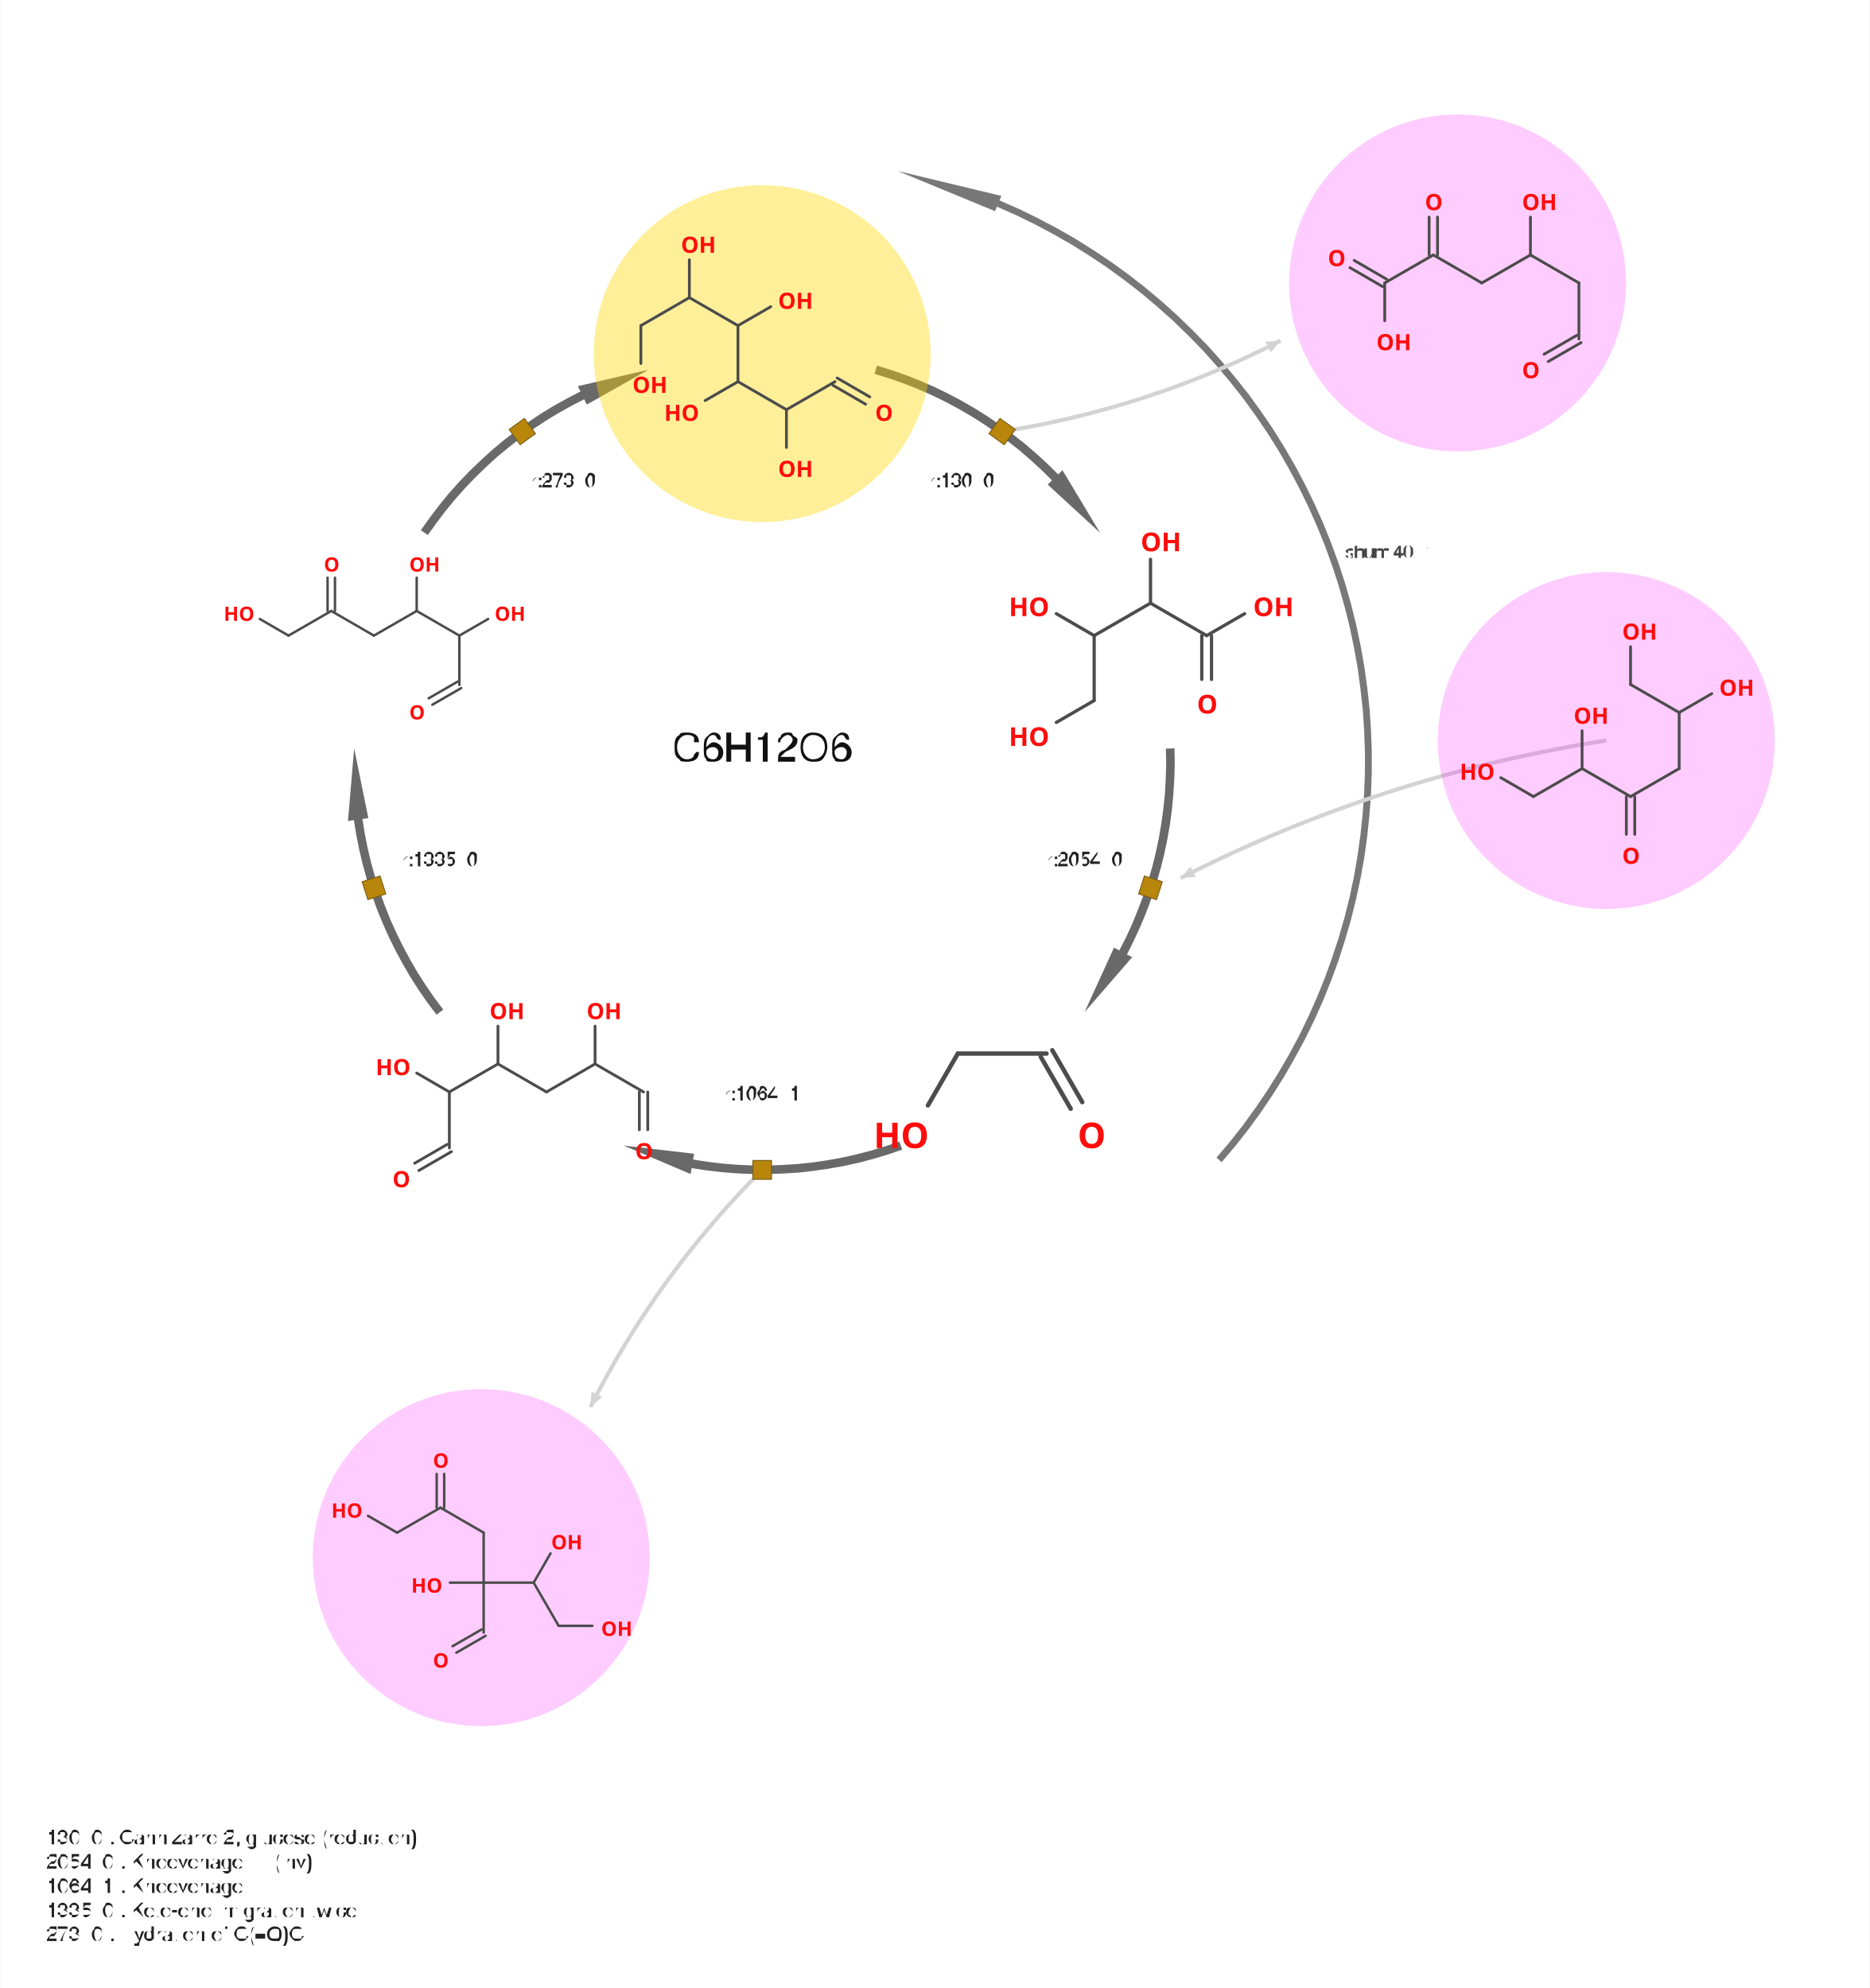
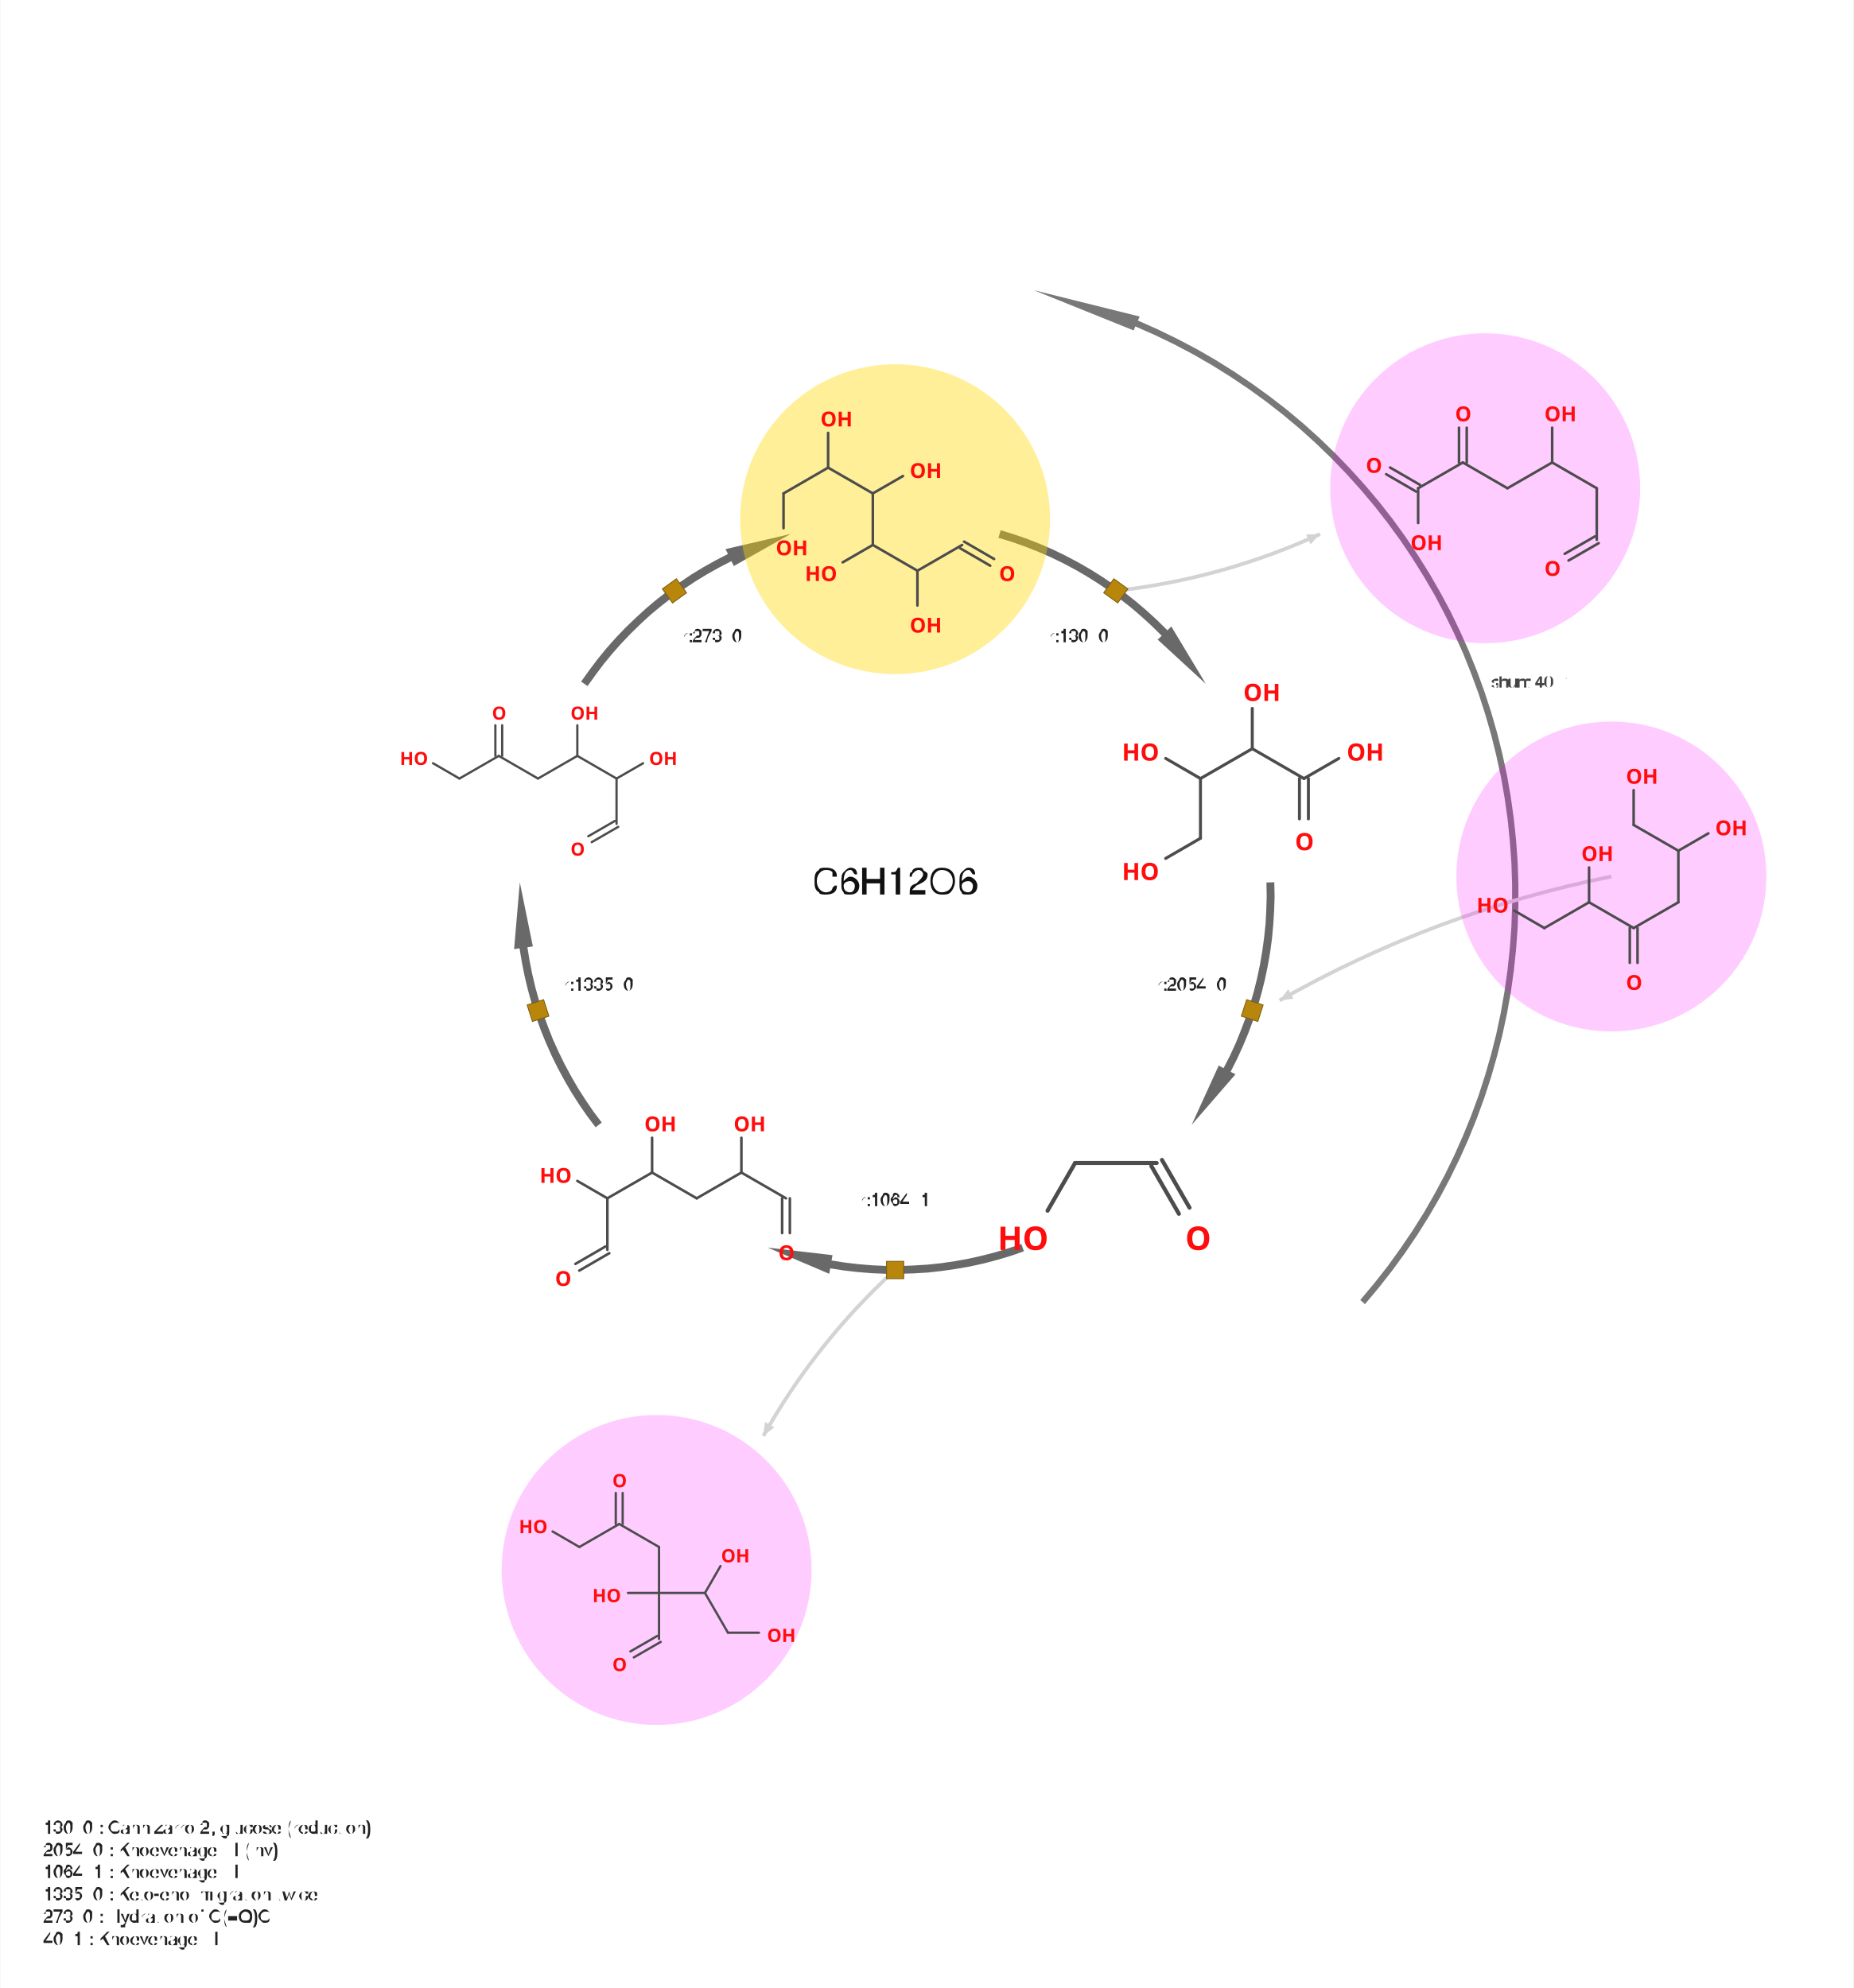
- <svg xmlns="http://www.w3.org/2000/svg" width="1100" height="1170" viewBox="0 0 1100.00 1170.36">
+ <svg xmlns="http://www.w3.org/2000/svg" width="1100" height="1180" viewBox="0 0 1100.00 1180.49">
  <rect width="100%" height="100%" fill="white" />
-   <g transform="scale(91.6613) translate(4.8923,4.8923)">
+   <g transform="scale(85.0428) translate(6.2462,6.2462)">
    <path d="M0.737,-2.544 L0.83,-2.515 L0.923,-2.483 L1.014,-2.447 L1.104,-2.408 L1.192,-2.365 L1.279,-2.319 L1.364,-2.27 L1.447,-2.218 L1.528,-2.163 L1.607,-2.105 L1.684,-2.044 L1.759,-1.98 L1.831,-1.914 L1.901,-1.845 L1.928,-1.872 L2.169,-1.471 L1.833,-1.78 L1.861,-1.807 L1.793,-1.874 L1.722,-1.939 L1.649,-2.002 L1.574,-2.061 L1.497,-2.118 L1.417,-2.172 L1.336,-2.223 L1.253,-2.271 L1.168,-2.316 L1.081,-2.358 L0.993,-2.396 L0.904,-2.431 L0.813,-2.463 L0.721,-2.491 Z" fill="#696969" opacity="1.0" stroke="none" stroke-width="0" />
    <path d="M2.647,-0.086 L2.649,0.013 L2.646,0.111 L2.64,0.208 L2.631,0.306 L2.618,0.403 L2.601,0.5 L2.581,0.596 L2.557,0.691 L2.53,0.785 L2.499,0.878 L2.465,0.97 L2.427,1.061 L2.386,1.15 L2.342,1.238 L2.376,1.255 L2.07,1.608 L2.259,1.194 L2.293,1.212 L2.337,1.126 L2.377,1.039 L2.413,0.95 L2.447,0.86 L2.477,0.769 L2.504,0.677 L2.527,0.584 L2.547,0.489 L2.563,0.395 L2.576,0.3 L2.586,0.204 L2.591,0.108 L2.594,0.012 L2.592,-0.084 Z" fill="#696969" opacity="1.0" stroke="none" stroke-width="0" />
    <path d="M0.899,2.491 L0.807,2.523 L0.713,2.551 L0.618,2.576 L0.522,2.597 L0.425,2.614 L0.328,2.628 L0.231,2.639 L0.133,2.645 L0.035,2.648 L-0.063,2.648 L-0.161,2.644 L-0.259,2.636 L-0.356,2.625 L-0.453,2.61 L-0.46,2.648 L-0.89,2.465 L-0.437,2.518 L-0.444,2.555 L-0.349,2.57 L-0.254,2.581 L-0.158,2.589 L-0.062,2.593 L0.034,2.594 L0.13,2.59 L0.226,2.584 L0.322,2.574 L0.417,2.56 L0.511,2.543 L0.605,2.522 L0.698,2.498 L0.79,2.47 L0.881,2.44 Z" fill="#696969" opacity="1.0" stroke="none" stroke-width="0" />
    <path d="M-2.091,1.625 L-2.15,1.547 L-2.206,1.466 L-2.259,1.383 L-2.308,1.299 L-2.355,1.212 L-2.398,1.125 L-2.438,1.035 L-2.475,0.944 L-2.508,0.852 L-2.538,0.758 L-2.564,0.664 L-2.587,0.568 L-2.606,0.472 L-2.622,0.375 L-2.66,0.381 L-2.62,-0.085 L-2.529,0.362 L-2.567,0.368 L-2.552,0.462 L-2.533,0.557 L-2.511,0.65 L-2.485,0.743 L-2.456,0.834 L-2.423,0.924 L-2.388,1.013 L-2.348,1.101 L-2.306,1.187 L-2.26,1.272 L-2.212,1.355 L-2.16,1.436 L-2.106,1.515 L-2.048,1.592 Z" fill="#696969" opacity="1.0" stroke="none" stroke-width="0" />
    <path d="M-2.192,-1.487 L-2.135,-1.567 L-2.076,-1.645 L-2.014,-1.721 L-1.949,-1.794 L-1.881,-1.865 L-1.81,-1.933 L-1.738,-1.999 L-1.663,-2.062 L-1.585,-2.122 L-1.505,-2.179 L-1.424,-2.234 L-1.34,-2.285 L-1.254,-2.333 L-1.167,-2.378 L-1.184,-2.412 L-0.729,-2.518 L-1.126,-2.294 L-1.143,-2.328 L-1.228,-2.284 L-1.312,-2.237 L-1.394,-2.187 L-1.474,-2.134 L-1.552,-2.078 L-1.628,-2.019 L-1.702,-1.958 L-1.773,-1.893 L-1.842,-1.826 L-1.908,-1.757 L-1.972,-1.685 L-2.033,-1.611 L-2.091,-1.534 L-2.147,-1.456 Z" fill="#696969" opacity="1.0" stroke="none" stroke-width="0" />
-     <path d="M2.95,2.572 L3.039,2.467 L3.123,2.36 L3.204,2.249 L3.28,2.136 L3.353,2.02 L3.421,1.901 L3.486,1.781 L3.546,1.658 L3.602,1.533 L3.653,1.406 L3.7,1.278 L3.742,1.147 L3.78,1.016 L3.813,0.883 L3.842,0.749 L3.866,0.615 L3.885,0.479 L3.899,0.343 L3.909,0.206 L3.914,0.07 L3.914,-0.067 L3.909,-0.204 L3.9,-0.34 L3.885,-0.476 L3.866,-0.612 L3.842,-0.747 L3.814,-0.88 L3.781,-1.013 L3.743,-1.145 L3.701,-1.275 L3.654,-1.403 L3.603,-1.53 L3.547,-1.655 L3.487,-1.778 L3.423,-1.899 L3.354,-2.018 L3.282,-2.134 L3.205,-2.247 L3.125,-2.358 L3.04,-2.465 L2.952,-2.57 L2.861,-2.672 L2.765,-2.77 L2.667,-2.865 L2.565,-2.957 L2.46,-3.045 L2.352,-3.129 L2.242,-3.209 L2.128,-3.285 L2.012,-3.358 L1.893,-3.426 L1.772,-3.49 L1.649,-3.55 L1.524,-3.605 L1.536,-3.634 L0.87,-3.794 L1.495,-3.536 L1.507,-3.565 L1.631,-3.51 L1.752,-3.451 L1.872,-3.387 L1.989,-3.32 L2.104,-3.248 L2.216,-3.173 L2.326,-3.093 L2.433,-3.01 L2.536,-2.923 L2.637,-2.833 L2.734,-2.739 L2.829,-2.642 L2.919,-2.541 L3.006,-2.438 L3.09,-2.331 L3.169,-2.222 L3.245,-2.11 L3.317,-1.995 L3.384,-1.878 L3.448,-1.758 L3.507,-1.637 L3.562,-1.513 L3.613,-1.388 L3.659,-1.261 L3.701,-1.132 L3.738,-1.002 L3.771,-0.871 L3.799,-0.738 L3.823,-0.605 L3.841,-0.471 L3.856,-0.337 L3.865,-0.202 L3.87,-0.066 L3.87,0.069 L3.865,0.204 L3.855,0.339 L3.841,0.474 L3.822,0.608 L3.799,0.741 L3.771,0.873 L3.738,1.004 L3.7,1.135 L3.658,1.263 L3.612,1.39 L3.561,1.516 L3.506,1.639 L3.447,1.761 L3.383,1.88 L3.315,1.997 L3.243,2.112 L3.167,2.224 L3.088,2.333 L3.004,2.44 L2.917,2.543 Z" fill="#696969" opacity="0.9" />
-     <text x="4.025" y="-1.308" font-family="Helvetica, Arial, sans-serif" font-size="0.113" text-anchor="middle" fill="#444" font-weight="normal">shunt 40_1</text>
-     <path d="M1.541,-2.121 Q2.481,-2.269 3.328,-2.704" fill="none" stroke="#d3d3d3" stroke-width="0.026" />
-     <path d="M3.328,-2.704 L3.265,-2.629 L3.23,-2.697 Z" fill="#d3d3d3" />
-     <circle cx="4.465" cy="-3.075" r="1.082" fill="#ff00ff" fill-opacity="0.2" stroke="none" />
-     <svg x="3.326" y="-4.214" width="2.278" height="2.278" viewBox="0 0 100 100" preserveAspectRatio="xMidYMid meet">
+     <path d="M3.28,2.86 L3.378,2.743 L3.472,2.623 L3.561,2.501 L3.647,2.374 L3.727,2.246 L3.804,2.114 L3.875,1.98 L3.942,1.843 L4.004,1.704 L4.061,1.563 L4.113,1.42 L4.16,1.276 L4.202,1.129 L4.239,0.982 L4.271,0.833 L4.298,0.683 L4.319,0.533 L4.335,0.381 L4.346,0.23 L4.351,0.078 L4.351,-0.075 L4.346,-0.227 L4.335,-0.378 L4.319,-0.53 L4.298,-0.68 L4.272,-0.83 L4.24,-0.979 L4.203,-1.127 L4.161,-1.273 L4.114,-1.417 L4.062,-1.56 L4.005,-1.701 L3.943,-1.84 L3.877,-1.977 L3.805,-2.111 L3.729,-2.243 L3.648,-2.372 L3.563,-2.498 L3.474,-2.621 L3.38,-2.741 L3.282,-2.857 L3.18,-2.97 L3.074,-3.08 L2.965,-3.185 L2.852,-3.287 L2.735,-3.385 L2.615,-3.478 L2.492,-3.567 L2.366,-3.652 L2.237,-3.733 L2.105,-3.809 L1.97,-3.88 L1.834,-3.946 L1.695,-4.008 L1.707,-4.036 L0.968,-4.22 L1.665,-3.939 L1.677,-3.967 L1.815,-3.906 L1.95,-3.841 L2.084,-3.77 L2.214,-3.695 L2.342,-3.615 L2.467,-3.531 L2.589,-3.443 L2.708,-3.35 L2.823,-3.254 L2.935,-3.153 L3.043,-3.049 L3.148,-2.94 L3.249,-2.828 L3.346,-2.713 L3.438,-2.595 L3.527,-2.473 L3.611,-2.348 L3.691,-2.22 L3.767,-2.09 L3.837,-1.957 L3.903,-1.822 L3.965,-1.684 L4.021,-1.544 L4.073,-1.403 L4.119,-1.26 L4.161,-1.115 L4.197,-0.969 L4.229,-0.822 L4.255,-0.673 L4.276,-0.524 L4.291,-0.374 L4.302,-0.224 L4.307,-0.074 L4.307,0.077 L4.302,0.227 L4.291,0.378 L4.275,0.527 L4.254,0.676 L4.228,0.825 L4.197,0.972 L4.16,1.118 L4.118,1.263 L4.072,1.406 L4.02,1.547 L3.963,1.687 L3.902,1.824 L3.836,1.96 L3.765,2.092 L3.69,2.223 L3.61,2.35 L3.525,2.475 L3.437,2.597 L3.344,2.715 L3.247,2.831 Z" fill="#696969" opacity="0.9" />
+     <text x="4.441" y="-1.443" font-family="Helvetica, Arial, sans-serif" font-size="0.113" text-anchor="middle" fill="#444" font-weight="normal">shunt 40_1</text>
+     <path d="M1.541,-2.121 Q2.285,-2.205 2.966,-2.517" fill="none" stroke="#d3d3d3" stroke-width="0.026" />
+     <path d="M2.966,-2.517 L2.9,-2.445 L2.869,-2.514 Z" fill="#d3d3d3" />
+     <circle cx="4.119" cy="-2.837" r="1.082" fill="#ff00ff" fill-opacity="0.2" stroke="none" />
+     <svg x="2.98" y="-3.976" width="2.278" height="2.278" viewBox="0 0 100 100" preserveAspectRatio="xMidYMid meet">
      <g transform="translate(0,0)">
        <svg width="100" height="100" x="0" y="0" viewBox="0 0 253.205 200" font-family="sans-serif" stroke="rgb(76,76,76)" stroke-width="2" stroke-linecap="round">
          <line x1="188.3" y1="150.9" x2="211.7" y2="137.4" opacity="1.0" stroke="rgb(76,76,76)" stroke-width="2.0" />
          <line x1="191.3" y1="156.1" x2="214.7" y2="142.6" opacity="1.0" stroke="rgb(76,76,76)" stroke-width="2.0" />
          <line x1="213.2" y1="140.0" x2="213.2" y2="100.0" opacity="1.0" stroke="rgb(76,76,76)" stroke-width="2.0" />
          <line x1="213.2" y1="100.0" x2="178.6" y2="80.0" opacity="1.0" stroke="rgb(76,76,76)" stroke-width="2.0" />
          <line x1="178.6" y1="80.0" x2="178.6" y2="53.0" opacity="1.0" stroke="rgb(76,76,76)" stroke-width="2.0" />
          <line x1="178.6" y1="80.0" x2="143.9" y2="100.0" opacity="1.0" stroke="rgb(76,76,76)" stroke-width="2.0" />
          <line x1="143.9" y1="100.0" x2="109.3" y2="80.0" opacity="1.0" stroke="rgb(76,76,76)" stroke-width="2.0" />
          <line x1="106.3" y1="80.0" x2="106.3" y2="53.0" opacity="1.0" stroke="rgb(76,76,76)" stroke-width="2.0" />
          <line x1="112.3" y1="80.0" x2="112.3" y2="53.0" opacity="1.0" stroke="rgb(76,76,76)" stroke-width="2.0" />
          <line x1="109.3" y1="80.0" x2="74.6" y2="100.0" opacity="1.0" stroke="rgb(76,76,76)" stroke-width="2.0" />
          <line x1="73.1" y1="102.6" x2="49.8" y2="89.1" opacity="1.0" stroke="rgb(76,76,76)" stroke-width="2.0" />
          <line x1="76.1" y1="97.4" x2="52.8" y2="83.9" opacity="1.0" stroke="rgb(76,76,76)" stroke-width="2.0" />
          <line x1="74.6" y1="100.0" x2="74.6" y2="127.0" opacity="1.0" stroke="rgb(76,76,76)" stroke-width="2.0" />
          <text x="172.564" y="168" fill="rgb(255,12,12)" stroke-width="0" font-weight="bold" font-size="16">O</text>
          <text x="172.564" y="48" fill="rgb(255,12,12)" stroke-width="0" font-weight="bold" font-size="16">OH</text>
          <text x="103.282" y="48" fill="rgb(255,12,12)" stroke-width="0" font-weight="bold" font-size="16">O</text>
          <text x="34" y="88" fill="rgb(255,12,12)" stroke-width="0" font-weight="bold" font-size="16">O</text>
          <text x="68.641" y="148" fill="rgb(255,12,12)" stroke-width="0" font-weight="bold" font-size="16">OH</text>
        </svg>
      </g>
      <text font-size="18" fill="gray" font-family="sans-serif" x="10" y="20" />
    </svg>
-     <path d="M5.42,-0.136 Q3.983,0.087 2.687,0.747" fill="none" stroke="#d3d3d3" stroke-width="0.026" />
-     <path d="M2.687,0.747 L2.75,0.673 L2.784,0.74 Z" fill="#d3d3d3" />
-     <circle cx="5.42" cy="-0.136" r="1.082" fill="#ff00ff" fill-opacity="0.2" stroke="none" />
-     <svg x="4.281" y="-1.275" width="2.278" height="2.278" viewBox="0 0 100 100" preserveAspectRatio="xMidYMid meet">
+     <path d="M5,-0.126 Q3.773,0.121 2.684,0.739" fill="none" stroke="#d3d3d3" stroke-width="0.026" />
+     <path d="M2.684,0.739 L2.744,0.661 L2.781,0.727 Z" fill="#d3d3d3" />
+     <circle cx="5" cy="-0.126" r="1.082" fill="#ff00ff" fill-opacity="0.2" stroke="none" />
+     <svg x="3.861" y="-1.265" width="2.278" height="2.278" viewBox="0 0 100 100" preserveAspectRatio="xMidYMid meet">
      <g transform="translate(0,0)">
        <svg width="100" height="100" x="0" y="0" viewBox="0 0 253.205 240" font-family="sans-serif" stroke="rgb(76,76,76)" stroke-width="2" stroke-linecap="round">
          <line x1="140.9" y1="187.0" x2="140.9" y2="160.0" opacity="1.0" stroke="rgb(76,76,76)" stroke-width="2.0" />
          <line x1="146.9" y1="187.0" x2="146.9" y2="160.0" opacity="1.0" stroke="rgb(76,76,76)" stroke-width="2.0" />
          <line x1="143.9" y1="160.0" x2="178.6" y2="140.0" opacity="1.0" stroke="rgb(76,76,76)" stroke-width="2.0" />
          <line x1="178.6" y1="140.0" x2="178.6" y2="100.0" opacity="1.0" stroke="rgb(76,76,76)" stroke-width="2.0" />
          <line x1="178.6" y1="100.0" x2="201.9" y2="86.5" opacity="1.0" stroke="rgb(76,76,76)" stroke-width="2.0" />
          <line x1="178.6" y1="100.0" x2="143.9" y2="80.0" opacity="1.0" stroke="rgb(76,76,76)" stroke-width="2.0" />
          <line x1="143.9" y1="80.0" x2="143.9" y2="53.0" opacity="1.0" stroke="rgb(76,76,76)" stroke-width="2.0" />
          <line x1="143.9" y1="160.0" x2="109.3" y2="140.0" opacity="1.0" stroke="rgb(76,76,76)" stroke-width="2.0" />
          <line x1="109.3" y1="140.0" x2="109.3" y2="113.0" opacity="1.0" stroke="rgb(76,76,76)" stroke-width="2.0" />
          <line x1="109.3" y1="140.0" x2="74.6" y2="160.0" opacity="1.0" stroke="rgb(76,76,76)" stroke-width="2.0" />
          <line x1="74.6" y1="160.0" x2="51.3" y2="146.5" opacity="1.0" stroke="rgb(76,76,76)" stroke-width="2.0" />
          <text x="137.923" y="208" fill="rgb(255,12,12)" stroke-width="0" font-weight="bold" font-size="16">O</text>
          <text x="207.205" y="88" fill="rgb(255,12,12)" stroke-width="0" font-weight="bold" font-size="16">OH</text>
          <text x="137.923" y="48" fill="rgb(255,12,12)" stroke-width="0" font-weight="bold" font-size="16">OH</text>
          <text x="103.282" y="108" fill="rgb(255,12,12)" stroke-width="0" font-weight="bold" font-size="16">OH</text>
          <text x="22" y="148" fill="rgb(255,12,12)" stroke-width="0" font-weight="bold" font-size="16">HO</text>
        </svg>
      </g>
      <text font-size="18" fill="gray" font-family="sans-serif" x="10" y="20" />
    </svg>
-     <path d="M0,2.621 Q-0.673,3.294 -1.103,4.144" fill="none" stroke="#d3d3d3" stroke-width="0.026" />
-     <path d="M-1.103,4.144 L-1.096,4.046 L-1.028,4.08 Z" fill="#d3d3d3" />
-     <circle cx="-1.804" cy="5.112" r="1.082" fill="#ff00ff" fill-opacity="0.2" stroke="none" />
-     <svg x="-2.943" y="3.973" width="2.278" height="2.278" viewBox="0 0 100 100" preserveAspectRatio="xMidYMid meet">
+     <path d="M0,2.621 Q-0.553,3.127 -0.92,3.78" fill="none" stroke="#d3d3d3" stroke-width="0.026" />
+     <path d="M-0.92,3.78 L-0.909,3.683 L-0.843,3.72 Z" fill="#d3d3d3" />
+     <circle cx="-1.665" cy="4.716" r="1.082" fill="#ff00ff" fill-opacity="0.2" stroke="none" />
+     <svg x="-2.803" y="3.577" width="2.278" height="2.278" viewBox="0 0 100 100" preserveAspectRatio="xMidYMid meet">
      <g transform="translate(0,0)">
        <svg width="100" height="100" x="0" y="0" viewBox="0 0 283.923 240" font-family="sans-serif" stroke="rgb(76,76,76)" stroke-width="2" stroke-linecap="round">
          <line x1="119.0" y1="190.9" x2="142.4" y2="177.4" opacity="1.0" stroke="rgb(76,76,76)" stroke-width="2.0" />
          <line x1="122.0" y1="196.1" x2="145.4" y2="182.6" opacity="1.0" stroke="rgb(76,76,76)" stroke-width="2.0" />
          <line x1="143.9" y1="180.0" x2="143.9" y2="140.0" opacity="1.0" stroke="rgb(76,76,76)" stroke-width="2.0" />
          <line x1="143.9" y1="140.0" x2="116.9" y2="140.0" opacity="1.0" stroke="rgb(76,76,76)" stroke-width="2.0" />
          <line x1="143.9" y1="140.0" x2="143.9" y2="100.0" opacity="1.0" stroke="rgb(76,76,76)" stroke-width="2.0" />
          <line x1="143.9" y1="100.0" x2="109.3" y2="80.0" opacity="1.0" stroke="rgb(76,76,76)" stroke-width="2.0" />
          <line x1="106.3" y1="80.0" x2="106.3" y2="53.0" opacity="1.0" stroke="rgb(76,76,76)" stroke-width="2.0" />
          <line x1="112.3" y1="80.0" x2="112.3" y2="53.0" opacity="1.0" stroke="rgb(76,76,76)" stroke-width="2.0" />
          <line x1="109.3" y1="80.0" x2="74.6" y2="100.0" opacity="1.0" stroke="rgb(76,76,76)" stroke-width="2.0" />
          <line x1="74.6" y1="100.0" x2="51.3" y2="86.5" opacity="1.0" stroke="rgb(76,76,76)" stroke-width="2.0" />
          <line x1="143.9" y1="140.0" x2="183.9" y2="140.0" opacity="1.0" stroke="rgb(76,76,76)" stroke-width="2.0" />
          <line x1="183.9" y1="140.0" x2="197.4" y2="116.6" opacity="1.0" stroke="rgb(76,76,76)" stroke-width="2.0" />
          <line x1="183.9" y1="140.0" x2="203.9" y2="174.6" opacity="1.0" stroke="rgb(76,76,76)" stroke-width="2.0" />
          <line x1="203.9" y1="174.6" x2="230.9" y2="174.6" opacity="1.0" stroke="rgb(76,76,76)" stroke-width="2.0" />
          <text x="103.282" y="208" fill="rgb(255,12,12)" stroke-width="0" font-weight="bold" font-size="16">O</text>
          <text x="85.923" y="148" fill="rgb(255,12,12)" stroke-width="0" font-weight="bold" font-size="16">HO</text>
          <text x="103.282" y="48" fill="rgb(255,12,12)" stroke-width="0" font-weight="bold" font-size="16">O</text>
          <text x="22" y="88" fill="rgb(255,12,12)" stroke-width="0" font-weight="bold" font-size="16">HO</text>
          <text x="197.923" y="113.359" fill="rgb(255,12,12)" stroke-width="0" font-weight="bold" font-size="16">OH</text>
          <text x="237.923" y="182.641" fill="rgb(255,12,12)" stroke-width="0" font-weight="bold" font-size="16">OH</text>
        </svg>
      </g>
      <text font-size="18" fill="gray" font-family="sans-serif" x="10" y="20" />
    </svg>
    <circle cx="0" cy="-2.621" r="1.082" fill="#ffd700" fill-opacity="0.4" stroke="none" />
    <svg x="-1.139" y="-3.76" width="2.278" height="2.278" viewBox="0 0 100 100" preserveAspectRatio="xMidYMid meet">
      <g transform="translate(0,0)">
        <svg width="100" height="100" x="0" y="0" viewBox="0 0 253.205 240" font-family="sans-serif" stroke="rgb(76,76,76)" stroke-width="2" stroke-linecap="round">
          <line x1="200.4" y1="156.1" x2="177.1" y2="142.6" opacity="1.0" stroke="rgb(76,76,76)" stroke-width="2.0" />
          <line x1="203.4" y1="150.9" x2="180.1" y2="137.4" opacity="1.0" stroke="rgb(76,76,76)" stroke-width="2.0" />
          <line x1="178.6" y1="140.0" x2="143.9" y2="160.0" opacity="1.0" stroke="rgb(76,76,76)" stroke-width="2.0" />
          <line x1="143.9" y1="160.0" x2="143.9" y2="187.0" opacity="1.0" stroke="rgb(76,76,76)" stroke-width="2.0" />
          <line x1="143.9" y1="160.0" x2="109.3" y2="140.0" opacity="1.0" stroke="rgb(76,76,76)" stroke-width="2.0" />
          <line x1="109.3" y1="140.0" x2="85.9" y2="153.5" opacity="1.0" stroke="rgb(76,76,76)" stroke-width="2.0" />
          <line x1="109.3" y1="140.0" x2="109.3" y2="100.0" opacity="1.0" stroke="rgb(76,76,76)" stroke-width="2.0" />
          <line x1="109.3" y1="100.0" x2="132.7" y2="86.5" opacity="1.0" stroke="rgb(76,76,76)" stroke-width="2.0" />
          <line x1="109.3" y1="100.0" x2="74.6" y2="80.0" opacity="1.0" stroke="rgb(76,76,76)" stroke-width="2.0" />
          <line x1="74.6" y1="80.0" x2="74.6" y2="53.0" opacity="1.0" stroke="rgb(76,76,76)" stroke-width="2.0" />
          <line x1="74.6" y1="80.0" x2="40.0" y2="100.0" opacity="1.0" stroke="rgb(76,76,76)" stroke-width="2.0" />
          <line x1="40.0" y1="100.0" x2="40.0" y2="127.0" opacity="1.0" stroke="rgb(76,76,76)" stroke-width="2.0" />
          <text x="207.205" y="168" fill="rgb(255,12,12)" stroke-width="0" font-weight="bold" font-size="16">O</text>
          <text x="137.923" y="208" fill="rgb(255,12,12)" stroke-width="0" font-weight="bold" font-size="16">OH</text>
          <text x="56.641" y="168" fill="rgb(255,12,12)" stroke-width="0" font-weight="bold" font-size="16">HO</text>
          <text x="137.923" y="88" fill="rgb(255,12,12)" stroke-width="0" font-weight="bold" font-size="16">OH</text>
          <text x="68.641" y="48" fill="rgb(255,12,12)" stroke-width="0" font-weight="bold" font-size="16">OH</text>
          <text x="34" y="148" fill="rgb(255,12,12)" stroke-width="0" font-weight="bold" font-size="16">OH</text>
        </svg>
      </g>
      <text font-size="18" fill="gray" font-family="sans-serif" x="10" y="20" />
    </svg>
    <path d="M1.625,-2.134 L1.527,-2.205 L1.456,-2.107 L1.554,-2.036 Z" fill="#b8860b" stroke="#7a5c10" stroke-width="0.006" />
    <text x="1.279" y="-1.761" font-family="Helvetica, Arial, sans-serif" font-size="0.125" text-anchor="middle" fill="#222" font-weight="normal">r:130_0</text>
    <svg x="1.354" y="-1.949" width="2.278" height="2.278" viewBox="0 0 100 100" preserveAspectRatio="xMidYMid meet">
      <g transform="translate(0,0)">
        <svg width="100" height="100" x="0" y="0" viewBox="0 0 218.564 200" font-family="sans-serif" stroke="rgb(76,76,76)" stroke-width="2" stroke-linecap="round">
          <line x1="140.9" y1="127.0" x2="140.9" y2="100.0" opacity="1.0" stroke="rgb(76,76,76)" stroke-width="2.0" />
          <line x1="146.9" y1="127.0" x2="146.9" y2="100.0" opacity="1.0" stroke="rgb(76,76,76)" stroke-width="2.0" />
          <line x1="143.9" y1="100.0" x2="167.3" y2="86.5" opacity="1.0" stroke="rgb(76,76,76)" stroke-width="2.0" />
          <line x1="143.9" y1="100.0" x2="109.3" y2="80.0" opacity="1.0" stroke="rgb(76,76,76)" stroke-width="2.0" />
          <line x1="109.3" y1="80.0" x2="109.3" y2="53.0" opacity="1.0" stroke="rgb(76,76,76)" stroke-width="2.0" />
          <line x1="109.3" y1="80.0" x2="74.6" y2="100.0" opacity="1.0" stroke="rgb(76,76,76)" stroke-width="2.0" />
          <line x1="74.6" y1="100.0" x2="51.3" y2="86.5" opacity="1.0" stroke="rgb(76,76,76)" stroke-width="2.0" />
          <line x1="74.6" y1="100.0" x2="74.6" y2="140.0" opacity="1.0" stroke="rgb(76,76,76)" stroke-width="2.0" />
          <line x1="74.6" y1="140.0" x2="51.3" y2="153.5" opacity="1.0" stroke="rgb(76,76,76)" stroke-width="2.0" />
          <text x="137.923" y="148" fill="rgb(255,12,12)" stroke-width="0" font-weight="bold" font-size="16">O</text>
          <text x="172.564" y="88" fill="rgb(255,12,12)" stroke-width="0" font-weight="bold" font-size="16">OH</text>
          <text x="103.282" y="48" fill="rgb(255,12,12)" stroke-width="0" font-weight="bold" font-size="16">OH</text>
          <text x="22" y="88" fill="rgb(255,12,12)" stroke-width="0" font-weight="bold" font-size="16">HO</text>
          <text x="22" y="168" fill="rgb(255,12,12)" stroke-width="0" font-weight="bold" font-size="16">HO</text>
        </svg>
      </g>
      <text font-size="18" fill="gray" font-family="sans-serif" x="10" y="20" />
    </svg>
    <path d="M2.532,0.886 L2.569,0.771 L2.454,0.734 L2.417,0.849 Z" fill="#b8860b" stroke="#7a5c10" stroke-width="0.006" />
    <text x="2.07" y="0.672" font-family="Helvetica, Arial, sans-serif" font-size="0.125" text-anchor="middle" fill="#222" font-weight="normal">r:2054_0</text>
    <svg x="0.402" y="0.982" width="2.278" height="2.278" viewBox="0 0 100 100" preserveAspectRatio="xMidYMid meet">
      <g transform="translate(0,0)">
        <svg width="100" height="100" x="0" y="0" viewBox="0 0 160 114.641" font-family="sans-serif" stroke="rgb(76,76,76)" stroke-width="2" stroke-linecap="round">
          <line x1="110.9" y1="64.9" x2="97.4" y2="41.5" opacity="1.0" stroke="rgb(76,76,76)" stroke-width="2.0" />
          <line x1="116.1" y1="61.9" x2="102.6" y2="38.5" opacity="1.0" stroke="rgb(76,76,76)" stroke-width="2.0" />
          <line x1="100.0" y1="40.0" x2="60.0" y2="40.0" opacity="1.0" stroke="rgb(76,76,76)" stroke-width="2.0" />
          <line x1="60.0" y1="40.0" x2="46.5" y2="63.4" opacity="1.0" stroke="rgb(76,76,76)" stroke-width="2.0" />
          <text x="114" y="82.641" fill="rgb(255,12,12)" stroke-width="0" font-weight="bold" font-size="16">O</text>
          <text x="22" y="82.641" fill="rgb(255,12,12)" stroke-width="0" font-weight="bold" font-size="16">HO</text>
        </svg>
      </g>
      <text font-size="18" fill="gray" font-family="sans-serif" x="10" y="20" />
    </svg>
    <path d="M-0.06,2.682 L0.06,2.682 L0.06,2.561 L-0.06,2.561 Z" fill="#b8860b" stroke="#7a5c10" stroke-width="0.006" />
    <text x="0" y="2.176" font-family="Helvetica, Arial, sans-serif" font-size="0.125" text-anchor="middle" fill="#222" font-weight="normal">r:1064_1</text>
    <svg x="-2.68" y="0.982" width="2.278" height="2.278" viewBox="0 0 100 100" preserveAspectRatio="xMidYMid meet">
      <g transform="translate(0,0)">
        <svg width="100" height="100" x="0" y="0" viewBox="0 0 253.205 200" font-family="sans-serif" stroke="rgb(76,76,76)" stroke-width="2" stroke-linecap="round">
          <line x1="210.2" y1="127.0" x2="210.2" y2="100.0" opacity="1.0" stroke="rgb(76,76,76)" stroke-width="2.0" />
          <line x1="216.2" y1="127.0" x2="216.2" y2="100.0" opacity="1.0" stroke="rgb(76,76,76)" stroke-width="2.0" />
          <line x1="213.2" y1="100.0" x2="178.6" y2="80.0" opacity="1.0" stroke="rgb(76,76,76)" stroke-width="2.0" />
          <line x1="178.6" y1="80.0" x2="178.6" y2="53.0" opacity="1.0" stroke="rgb(76,76,76)" stroke-width="2.0" />
          <line x1="178.6" y1="80.0" x2="143.9" y2="100.0" opacity="1.0" stroke="rgb(76,76,76)" stroke-width="2.0" />
          <line x1="143.9" y1="100.0" x2="109.3" y2="80.0" opacity="1.0" stroke="rgb(76,76,76)" stroke-width="2.0" />
          <line x1="109.3" y1="80.0" x2="109.3" y2="53.0" opacity="1.0" stroke="rgb(76,76,76)" stroke-width="2.0" />
          <line x1="109.3" y1="80.0" x2="74.6" y2="100.0" opacity="1.0" stroke="rgb(76,76,76)" stroke-width="2.0" />
          <line x1="74.6" y1="100.0" x2="51.3" y2="86.5" opacity="1.0" stroke="rgb(76,76,76)" stroke-width="2.0" />
          <line x1="74.6" y1="100.0" x2="74.6" y2="140.0" opacity="1.0" stroke="rgb(76,76,76)" stroke-width="2.0" />
          <line x1="76.1" y1="142.6" x2="52.8" y2="156.1" opacity="1.0" stroke="rgb(76,76,76)" stroke-width="2.0" />
          <line x1="73.1" y1="137.4" x2="49.8" y2="150.9" opacity="1.0" stroke="rgb(76,76,76)" stroke-width="2.0" />
          <text x="207.205" y="148" fill="rgb(255,12,12)" stroke-width="0" font-weight="bold" font-size="16">O</text>
          <text x="172.564" y="48" fill="rgb(255,12,12)" stroke-width="0" font-weight="bold" font-size="16">OH</text>
          <text x="103.282" y="48" fill="rgb(255,12,12)" stroke-width="0" font-weight="bold" font-size="16">OH</text>
          <text x="22" y="88" fill="rgb(255,12,12)" stroke-width="0" font-weight="bold" font-size="16">HO</text>
          <text x="34" y="168" fill="rgb(255,12,12)" stroke-width="0" font-weight="bold" font-size="16">O</text>
        </svg>
      </g>
      <text font-size="18" fill="gray" font-family="sans-serif" x="10" y="20" />
    </svg>
    <path d="M-2.569,0.771 L-2.532,0.886 L-2.417,0.849 L-2.454,0.734 Z" fill="#b8860b" stroke="#7a5c10" stroke-width="0.006" />
    <text x="-2.07" y="0.672" font-family="Helvetica, Arial, sans-serif" font-size="0.125" text-anchor="middle" fill="#222" font-weight="normal">r:1335_0</text>
    <svg x="-3.632" y="-1.949" width="2.278" height="2.278" viewBox="0 0 100 100" preserveAspectRatio="xMidYMid meet">
      <g transform="translate(0,0)">
        <svg width="100" height="100" x="0" y="0" viewBox="0 0 287.846 200" font-family="sans-serif" stroke="rgb(76,76,76)" stroke-width="2" stroke-linecap="round">
          <line x1="188.3" y1="150.9" x2="211.7" y2="137.4" opacity="1.0" stroke="rgb(76,76,76)" stroke-width="2.0" />
          <line x1="191.3" y1="156.1" x2="214.7" y2="142.6" opacity="1.0" stroke="rgb(76,76,76)" stroke-width="2.0" />
          <line x1="213.2" y1="140.0" x2="213.2" y2="100.0" opacity="1.0" stroke="rgb(76,76,76)" stroke-width="2.0" />
          <line x1="213.2" y1="100.0" x2="236.6" y2="86.5" opacity="1.0" stroke="rgb(76,76,76)" stroke-width="2.0" />
          <line x1="213.2" y1="100.0" x2="178.6" y2="80.0" opacity="1.0" stroke="rgb(76,76,76)" stroke-width="2.0" />
          <line x1="178.6" y1="80.0" x2="178.6" y2="53.0" opacity="1.0" stroke="rgb(76,76,76)" stroke-width="2.0" />
          <line x1="178.6" y1="80.0" x2="143.9" y2="100.0" opacity="1.0" stroke="rgb(76,76,76)" stroke-width="2.0" />
          <line x1="143.9" y1="100.0" x2="109.3" y2="80.0" opacity="1.0" stroke="rgb(76,76,76)" stroke-width="2.0" />
          <line x1="106.3" y1="80.0" x2="106.3" y2="53.0" opacity="1.0" stroke="rgb(76,76,76)" stroke-width="2.0" />
          <line x1="112.3" y1="80.0" x2="112.3" y2="53.0" opacity="1.0" stroke="rgb(76,76,76)" stroke-width="2.0" />
          <line x1="109.3" y1="80.0" x2="74.6" y2="100.0" opacity="1.0" stroke="rgb(76,76,76)" stroke-width="2.0" />
          <line x1="74.6" y1="100.0" x2="51.3" y2="86.5" opacity="1.0" stroke="rgb(76,76,76)" stroke-width="2.0" />
          <text x="172.564" y="168" fill="rgb(255,12,12)" stroke-width="0" font-weight="bold" font-size="16">O</text>
          <text x="241.846" y="88" fill="rgb(255,12,12)" stroke-width="0" font-weight="bold" font-size="16">OH</text>
          <text x="172.564" y="48" fill="rgb(255,12,12)" stroke-width="0" font-weight="bold" font-size="16">OH</text>
          <text x="103.282" y="48" fill="rgb(255,12,12)" stroke-width="0" font-weight="bold" font-size="16">O</text>
          <text x="22" y="88" fill="rgb(255,12,12)" stroke-width="0" font-weight="bold" font-size="16">HO</text>
        </svg>
      </g>
      <text font-size="18" fill="gray" font-family="sans-serif" x="10" y="20" />
    </svg>
    <path d="M-1.527,-2.205 L-1.625,-2.134 L-1.554,-2.036 L-1.456,-2.107 Z" fill="#b8860b" stroke="#7a5c10" stroke-width="0.006" />
    <text x="-1.279" y="-1.761" font-family="Helvetica, Arial, sans-serif" font-size="0.125" text-anchor="middle" fill="#222" font-weight="normal">r:273_0</text>
    <text x="0" y="-0" font-family="Helvetica, Arial, sans-serif" font-size="0.26" text-anchor="middle" fill="#111" font-weight="normal">C6H12O6</text>
-     <text x="-4.592" y="6.956" font-family="Helvetica, Arial, sans-serif" font-size="0.13" text-anchor="start" fill="#222" font-weight="normal">130_0  :  Cannizarro 2, glucose (reduction)</text>
-     <text x="-4.592" y="7.111" font-family="Helvetica, Arial, sans-serif" font-size="0.13" text-anchor="start" fill="#222" font-weight="normal">2054_0  :  Knoevenagel H (inv)</text>
-     <text x="-4.592" y="7.266" font-family="Helvetica, Arial, sans-serif" font-size="0.13" text-anchor="start" fill="#222" font-weight="normal">1064_1  :  Knoevenagel H</text>
-     <text x="-4.592" y="7.421" font-family="Helvetica, Arial, sans-serif" font-size="0.13" text-anchor="start" fill="#222" font-weight="normal">1335_0  :  Keto-enol migration twice</text>
-     <text x="-4.592" y="7.576" font-family="Helvetica, Arial, sans-serif" font-size="0.13" text-anchor="start" fill="#222" font-weight="normal">273_0  :  Hydration of C(=O)C</text>
+     <text x="-5.946" y="6.56" font-family="Helvetica, Arial, sans-serif" font-size="0.125" text-anchor="start" fill="#222" font-weight="normal">130_0  :  Cannizarro 2, glucose (reduction)</text>
+     <text x="-5.946" y="6.715" font-family="Helvetica, Arial, sans-serif" font-size="0.125" text-anchor="start" fill="#222" font-weight="normal">2054_0  :  Knoevenagel H (inv)</text>
+     <text x="-5.946" y="6.87" font-family="Helvetica, Arial, sans-serif" font-size="0.125" text-anchor="start" fill="#222" font-weight="normal">1064_1  :  Knoevenagel H</text>
+     <text x="-5.946" y="7.025" font-family="Helvetica, Arial, sans-serif" font-size="0.125" text-anchor="start" fill="#222" font-weight="normal">1335_0  :  Keto-enol migration twice</text>
+     <text x="-5.946" y="7.18" font-family="Helvetica, Arial, sans-serif" font-size="0.125" text-anchor="start" fill="#222" font-weight="normal">273_0  :  Hydration of C(=O)C</text>
+     <text x="-5.946" y="7.335" font-family="Helvetica, Arial, sans-serif" font-size="0.125" text-anchor="start" fill="#222" font-weight="normal">40_1  :  Knoevenagel H</text>
  </g>
</svg>
